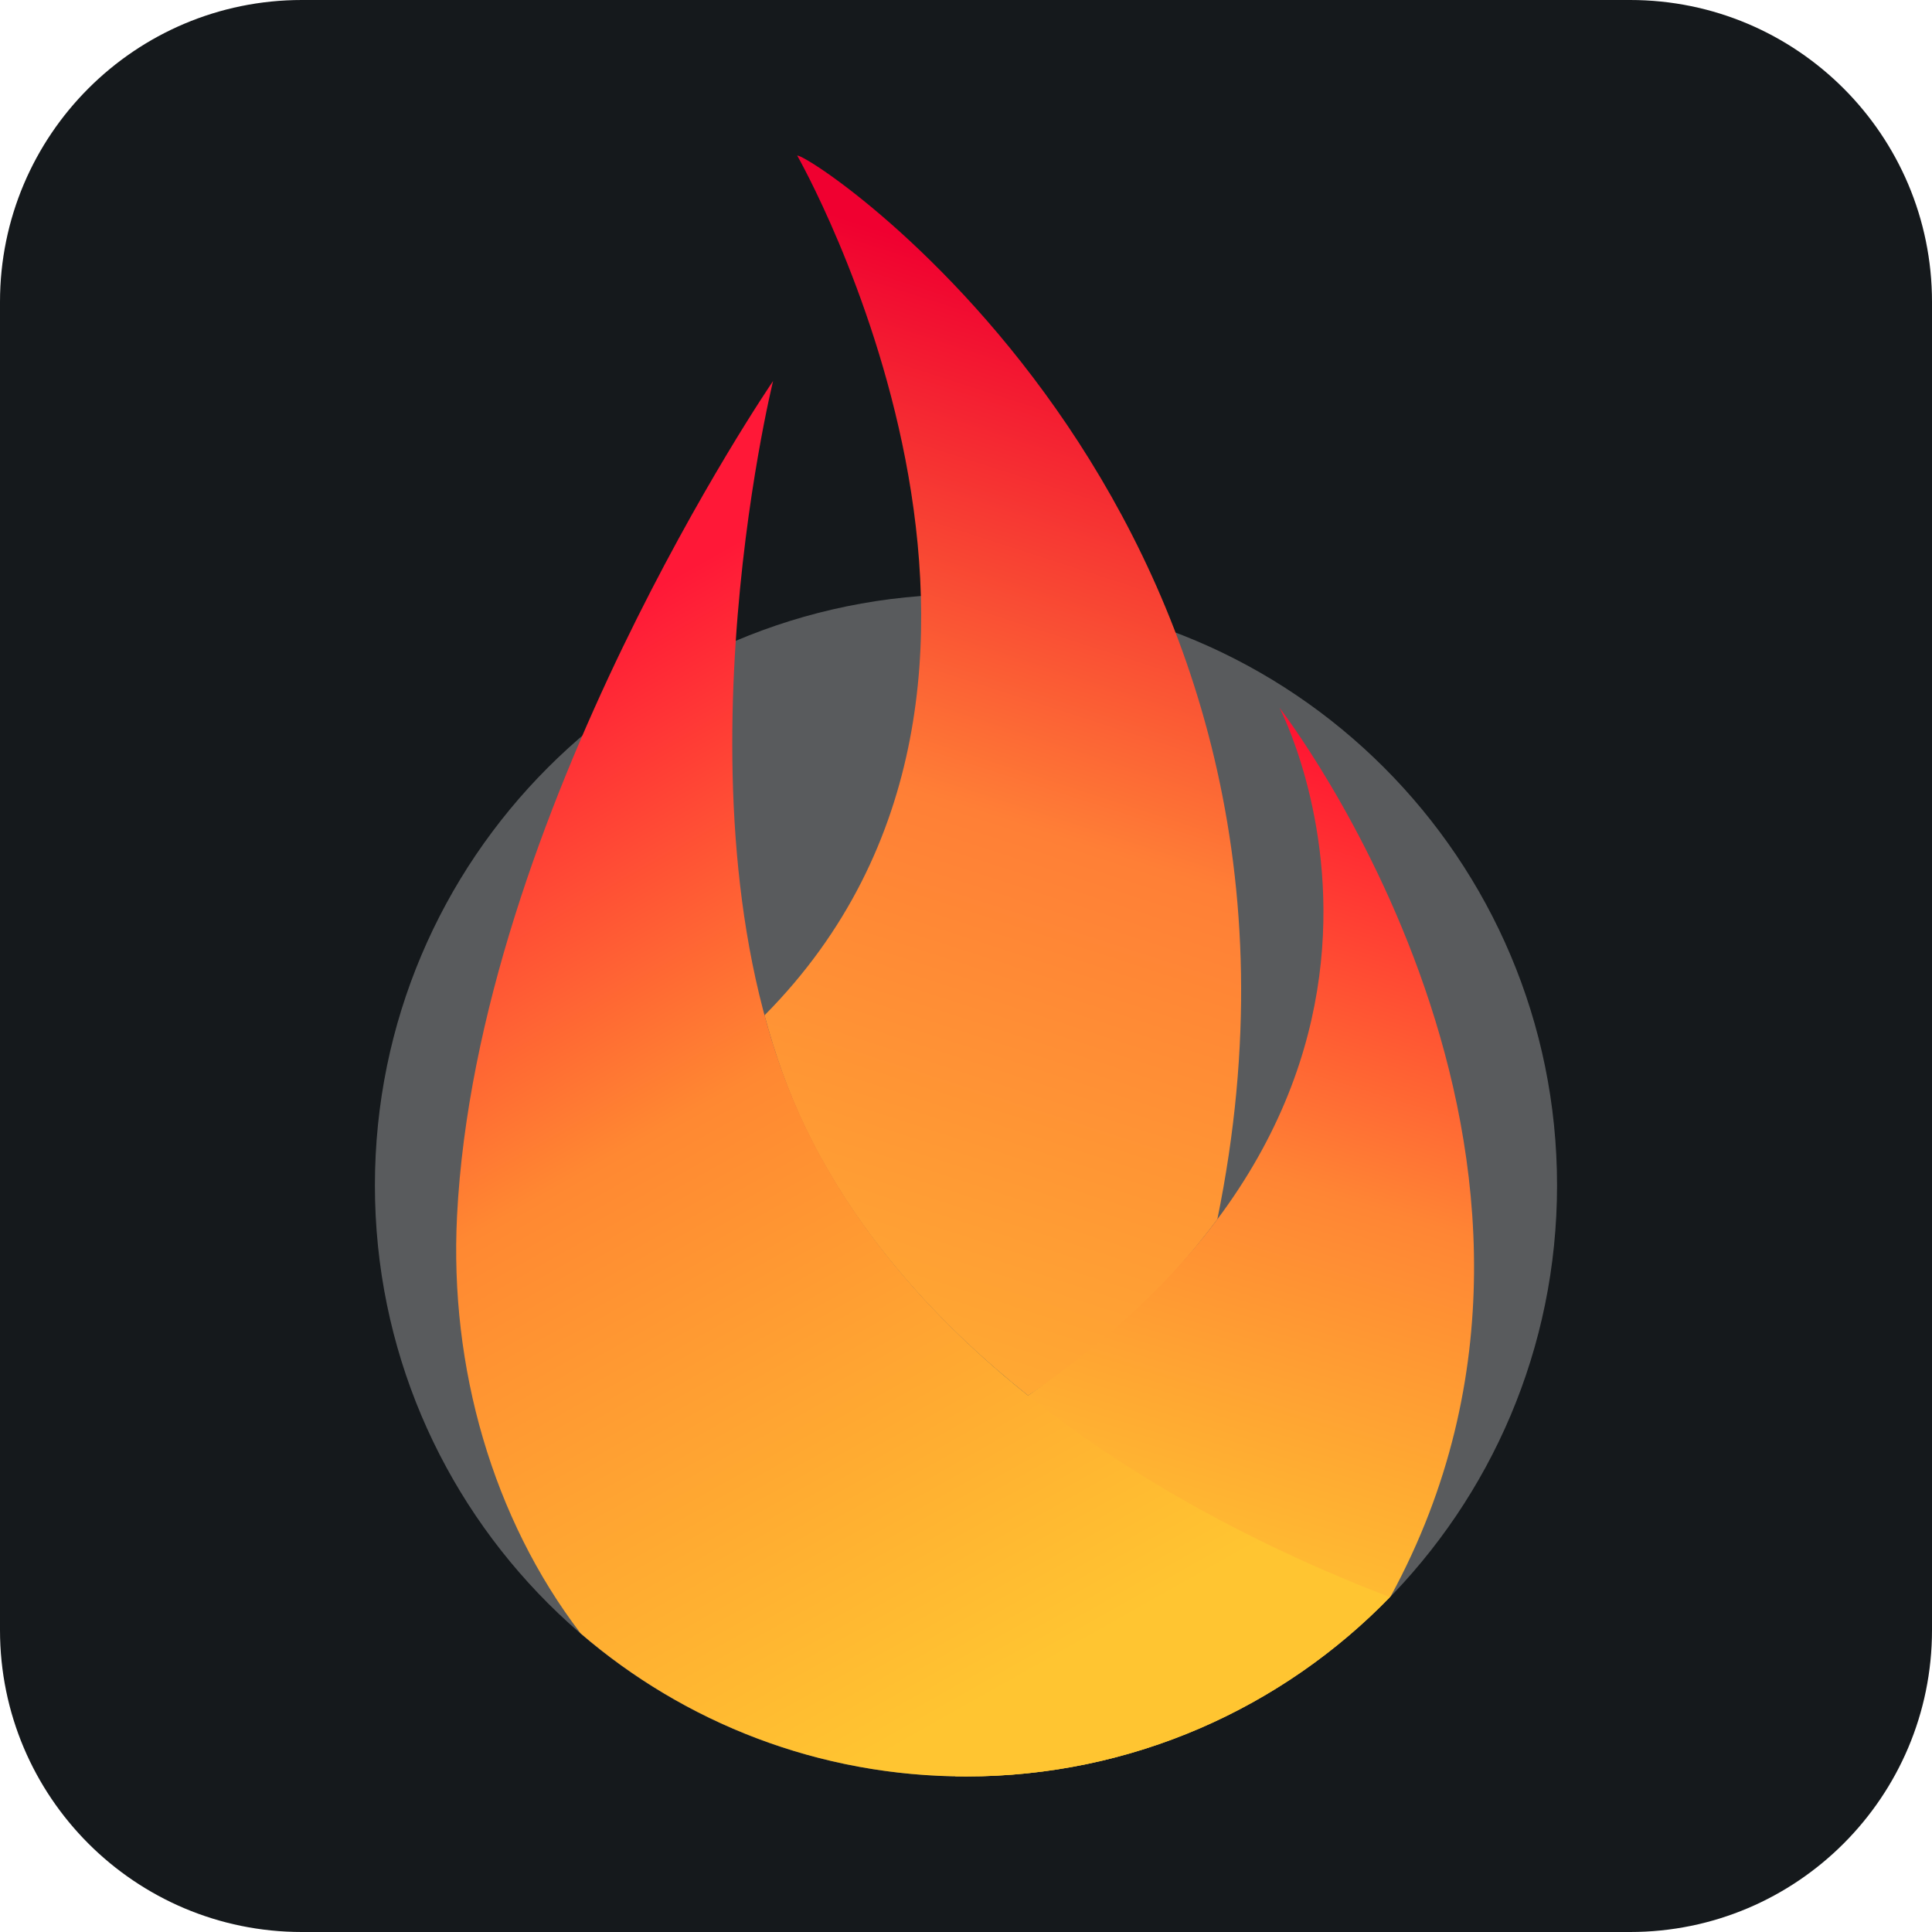
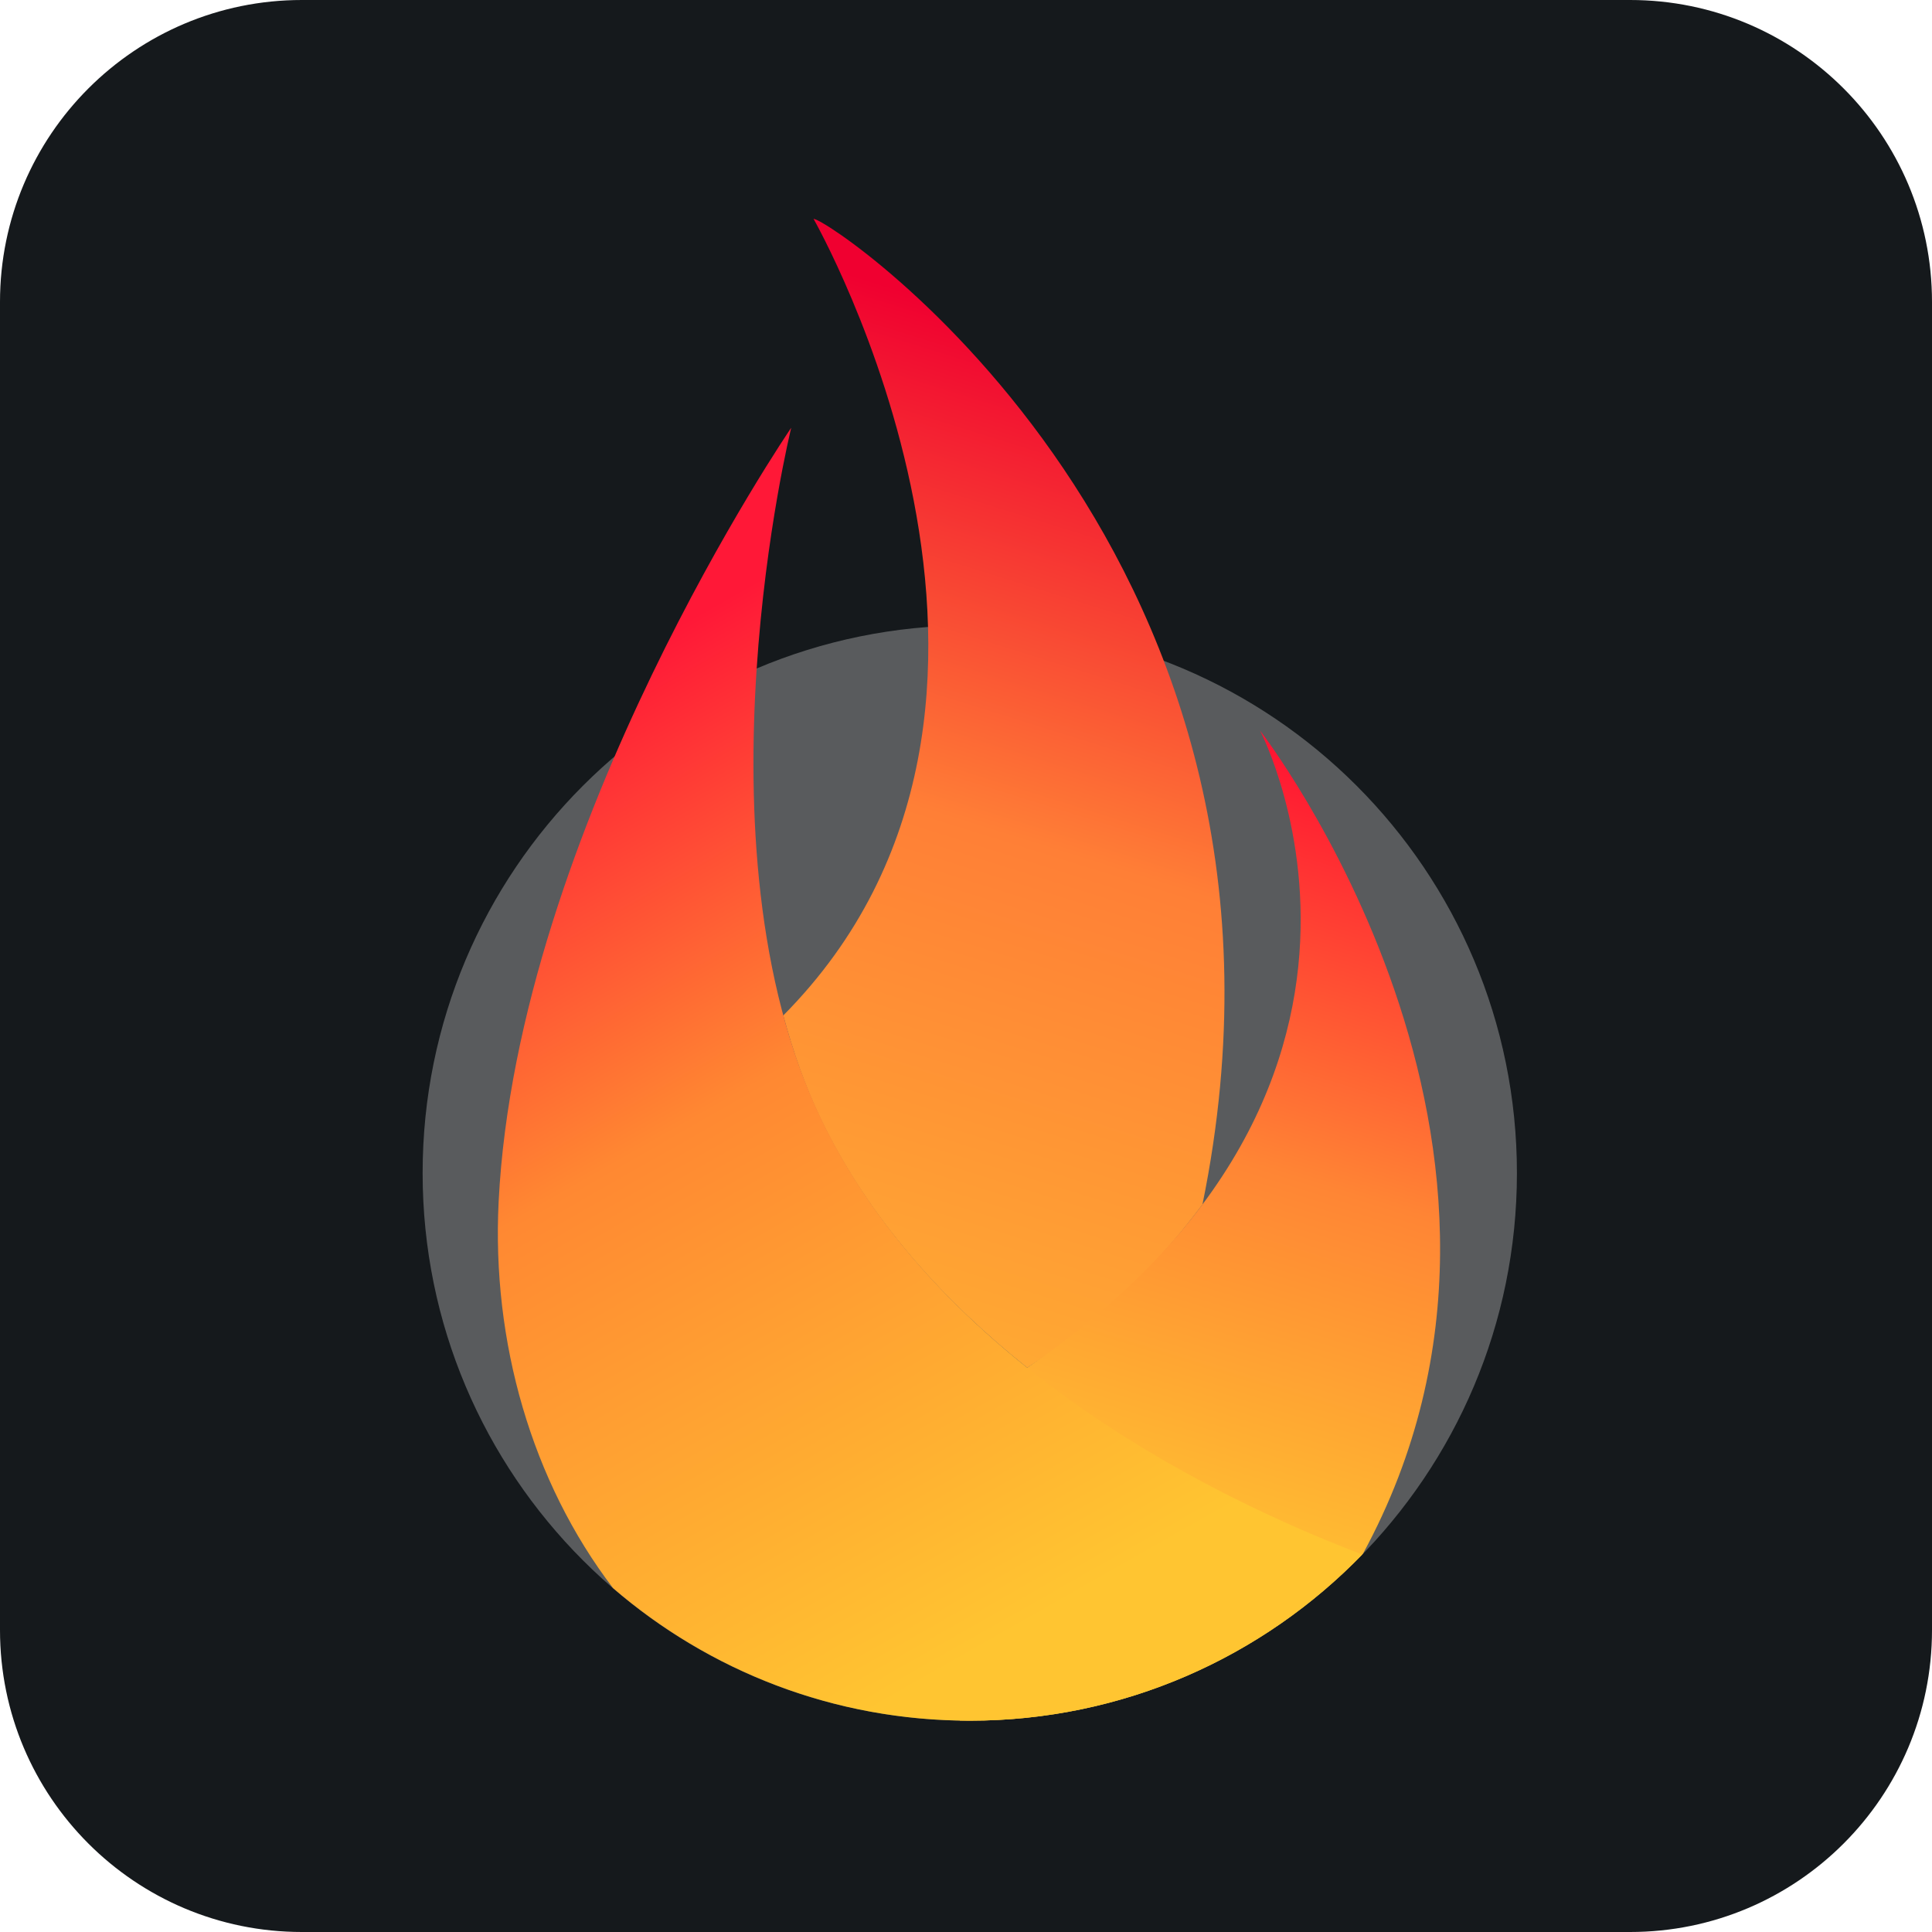
<svg xmlns="http://www.w3.org/2000/svg" width="256" height="256" title="Flame Engine" viewBox="0 0 256 256" fill="none" id="flameengine">
  <style>
#flameengine {
    rect {fill: #15191C}

    @media (prefers-color-scheme: light) {
        rect {fill: #F4F2ED}
    }
}
</style>
  <rect width="256" height="256" rx="40" fill="#15191C" />
-   <g transform="scale(0.16)" fill-rule="evenodd" clip-rule="evenodd" stroke-linecap="round" stroke-linejoin="round">
-     <circle cx="799.98" cy="981.685" r="489.5" style="fill:#c4c4c4;fill-opacity:0.39;" />
-     <path d="M633.147,840.829c275.187,-277.449 27.057,-712.014 27.057,-712.014c14.9,-0.421 466.114,303.092 347.94,880.97c-36.702,49.069 -84.525,99.56 -156.776,145.925c-72.275,-57.713 -140.809,-131.112 -184.687,-222.378c-14.1,-29.327 -24.885,-60.46 -33.534,-92.503Z" style="fill:url(#_Linear1);" />
-     <path d="M791.174,1471.11c-70.325,-86.174 -102.996,-220.584 -20.658,-265.886c476.721,-262.288 289.124,-619.045 289.124,-619.045c0,0 289.789,372.648 92.052,735.863c-89.009,91.952 -213.711,149.147 -351.667,149.147c-2.956,0 -5.907,-0.026 -8.851,-0.079Z" style="fill:url(#_Linear4);" />
-     <path d="M480.815,1352.66c-72.735,-95.231 -108.62,-220.074 -102.327,-345.464c16.749,-333.719 261.752,-691.657 261.752,-691.657c0,0 -91.592,371.556 26.776,617.762c116.099,241.488 402.492,357.971 484.037,389.392c-88.965,91.567 -213.402,148.489 -351.028,148.489c-121.916,0 -233.482,-44.669 -319.21,-118.522Z" style="fill:url(#_Linear7);" />
-   </g>
-   <defs>
-     <linearGradient id="_Linear1" x1="0" y1="0" x2="1" y2="0" gradientUnits="userSpaceOnUse" gradientTransform="matrix(352.786,-1128.67,1128.67,352.786,522.701,1363.69)">
-       <stop offset="0" style="stop-color:#ffc431;stop-opacity:1" />
-       <stop offset="0.63" style="stop-color:#ff7f36;stop-opacity:1" />
-       <stop offset="1" style="stop-color:#f00030;stop-opacity:1" />
-     </linearGradient>
-     <linearGradient id="_Linear4" x1="0" y1="0" x2="1" y2="0" gradientUnits="userSpaceOnUse" gradientTransform="matrix(216.619,-701.813,701.813,216.619,1004.13,1343.11)">
-       <stop offset="0" style="stop-color:#ffc531;stop-opacity:1" />
-       <stop offset="0.5" style="stop-color:#ff8534;stop-opacity:1" />
-       <stop offset="1" style="stop-color:#ff1332;stop-opacity:1" />
-     </linearGradient>
-     <linearGradient id="_Linear7" x1="0" y1="0" x2="1" y2="0" gradientUnits="userSpaceOnUse" gradientTransform="matrix(-459.387,-808.575,808.575,-459.387,904.979,1354.04)">
-       <stop offset="0" style="stop-color:#ffc531;stop-opacity:1" />
-       <stop offset="0.58" style="stop-color:#ff8832;stop-opacity:1" />
-       <stop offset="1" style="stop-color:#ff1837;stop-opacity:1" />
-     </linearGradient>
-   </defs>
+   <path d="M128.5 227.999C168.541 227.999 201 195.511 201 155.434C201 115.357 168.541 82.868 128.5 82.868C88.459 82.868 56 115.357 56 155.434C56 195.511 88.459 227.999 128.5 227.999Z" fill="#C4C4C4" fill-opacity="0.39" />
+   <path fill-rule="evenodd" clip-rule="evenodd" d="M103.79 134.552C144.548 93.422 107.798 29 107.798 29C110.005 28.938 176.834 73.932 159.331 159.599C153.895 166.873 146.812 174.359 136.111 181.232C125.406 172.676 115.256 161.795 108.757 148.266C106.669 143.918 105.071 139.303 103.79 134.552Z" fill="url(#linearGradient1)" />
+   <path fill-rule="evenodd" clip-rule="evenodd" d="M127.196 227.988C116.78 215.213 111.941 195.288 124.136 188.572C194.743 149.689 166.958 96.802 166.958 96.802C166.958 96.802 209.879 152.045 180.592 205.89C167.409 219.521 148.939 228 128.507 228C128.069 228 127.632 227.996 127.196 227.988Z" fill="url(#linearGradient2)" />
+   <path fill-rule="evenodd" clip-rule="evenodd" d="M81.228 210.429C70.456 196.311 65.141 177.804 66.073 159.215C68.553 109.743 104.841 56.681 104.841 56.681C104.841 56.681 91.275 111.762 108.807 148.261C126.002 184.06 168.42 201.328 180.498 205.986C167.321 219.561 148.891 227.999 128.507 227.999C110.45 227.999 93.926 221.377 81.228 210.429Z" fill="url(#linearGradient3)" />
+   <linearGradient id="linearGradient1" x1="87.432" y1="212.064" x2="139.77" y2="44.771" gradientUnits="userSpaceOnUse">
+     <stop stop-color="#FFC431" />
+     <stop offset="0.63" stop-color="#FF7F36" />
+     <stop offset="1" stop-color="#F00030" />
+   </linearGradient>
+   <linearGradient id="linearGradient2" x1="158.737" y1="209.013" x2="190.873" y2="104.989" gradientUnits="userSpaceOnUse">
+     <stop stop-color="#FFC531" />
+     <stop offset="0.5" stop-color="#FF8534" />
+     <stop offset="1" stop-color="#FF1332" />
+   </linearGradient>
+   <linearGradient id="linearGradient3" x1="144.051" y1="210.633" x2="75.918" y2="90.819" gradientUnits="userSpaceOnUse">
+     <stop stop-color="#FFC531" />
+     <stop offset="0.58" stop-color="#FF8832" />
+     <stop offset="1" stop-color="#FF1837" />
+   </linearGradient>
</svg>
